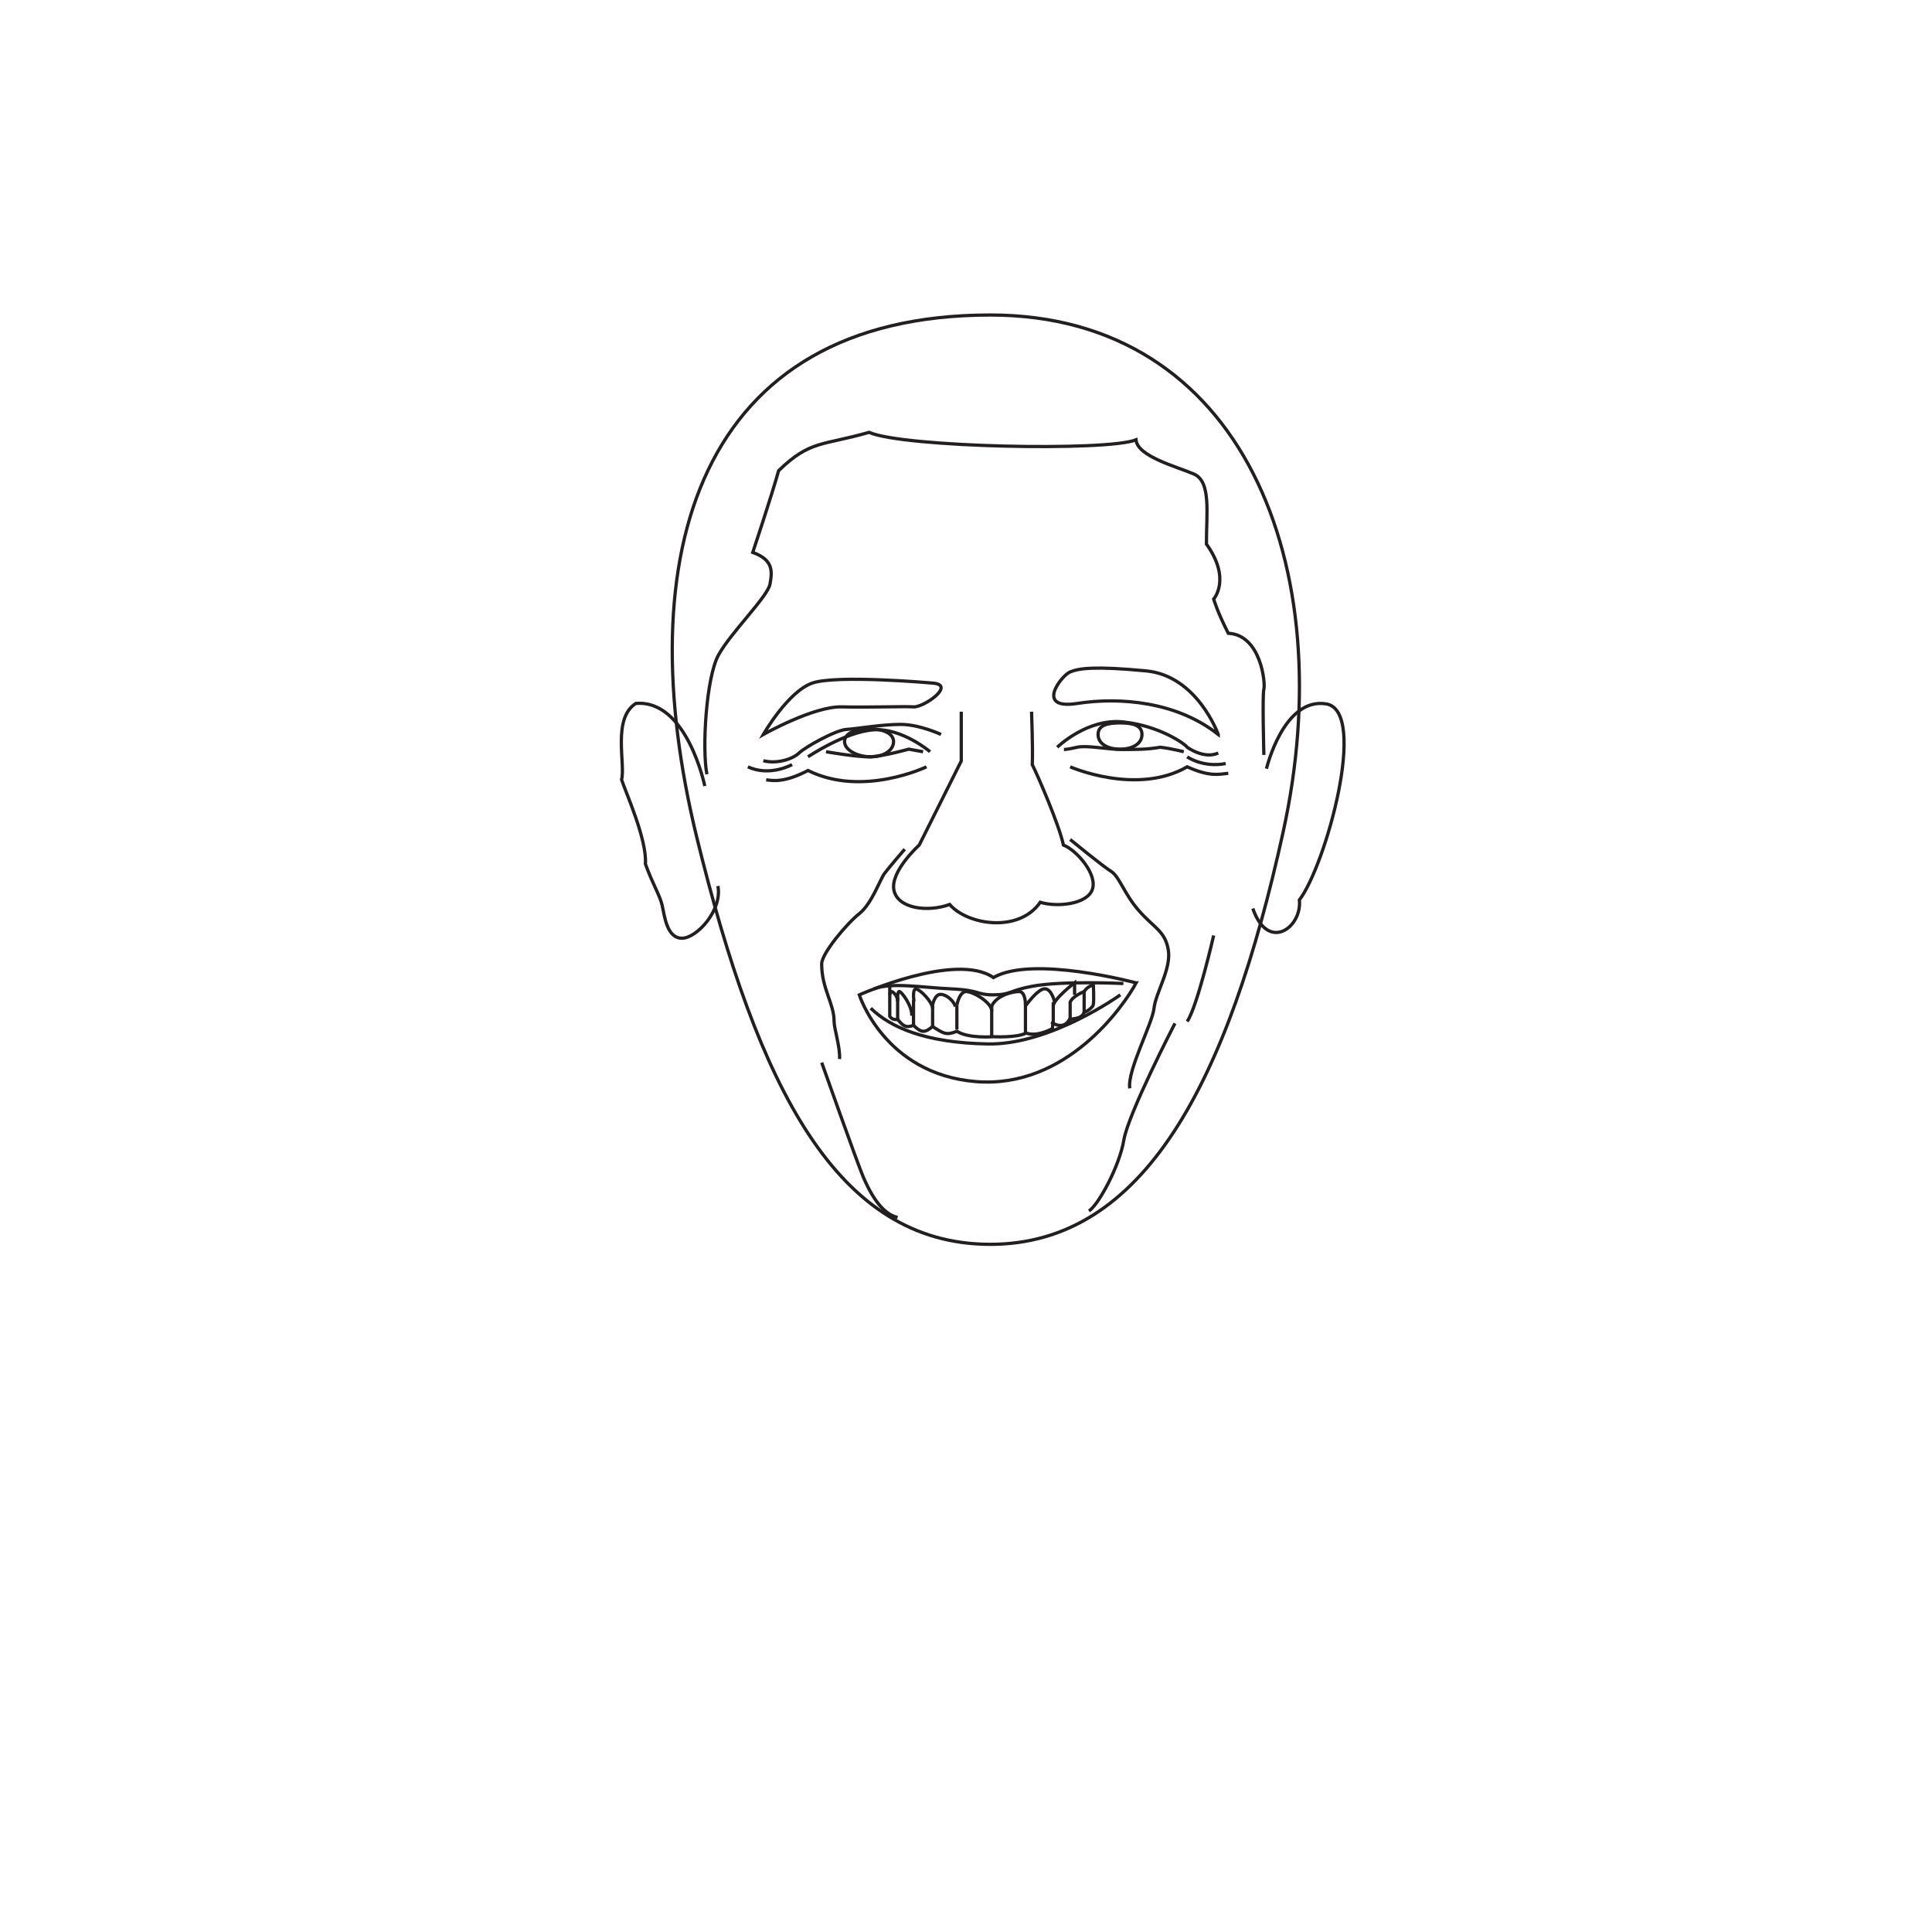
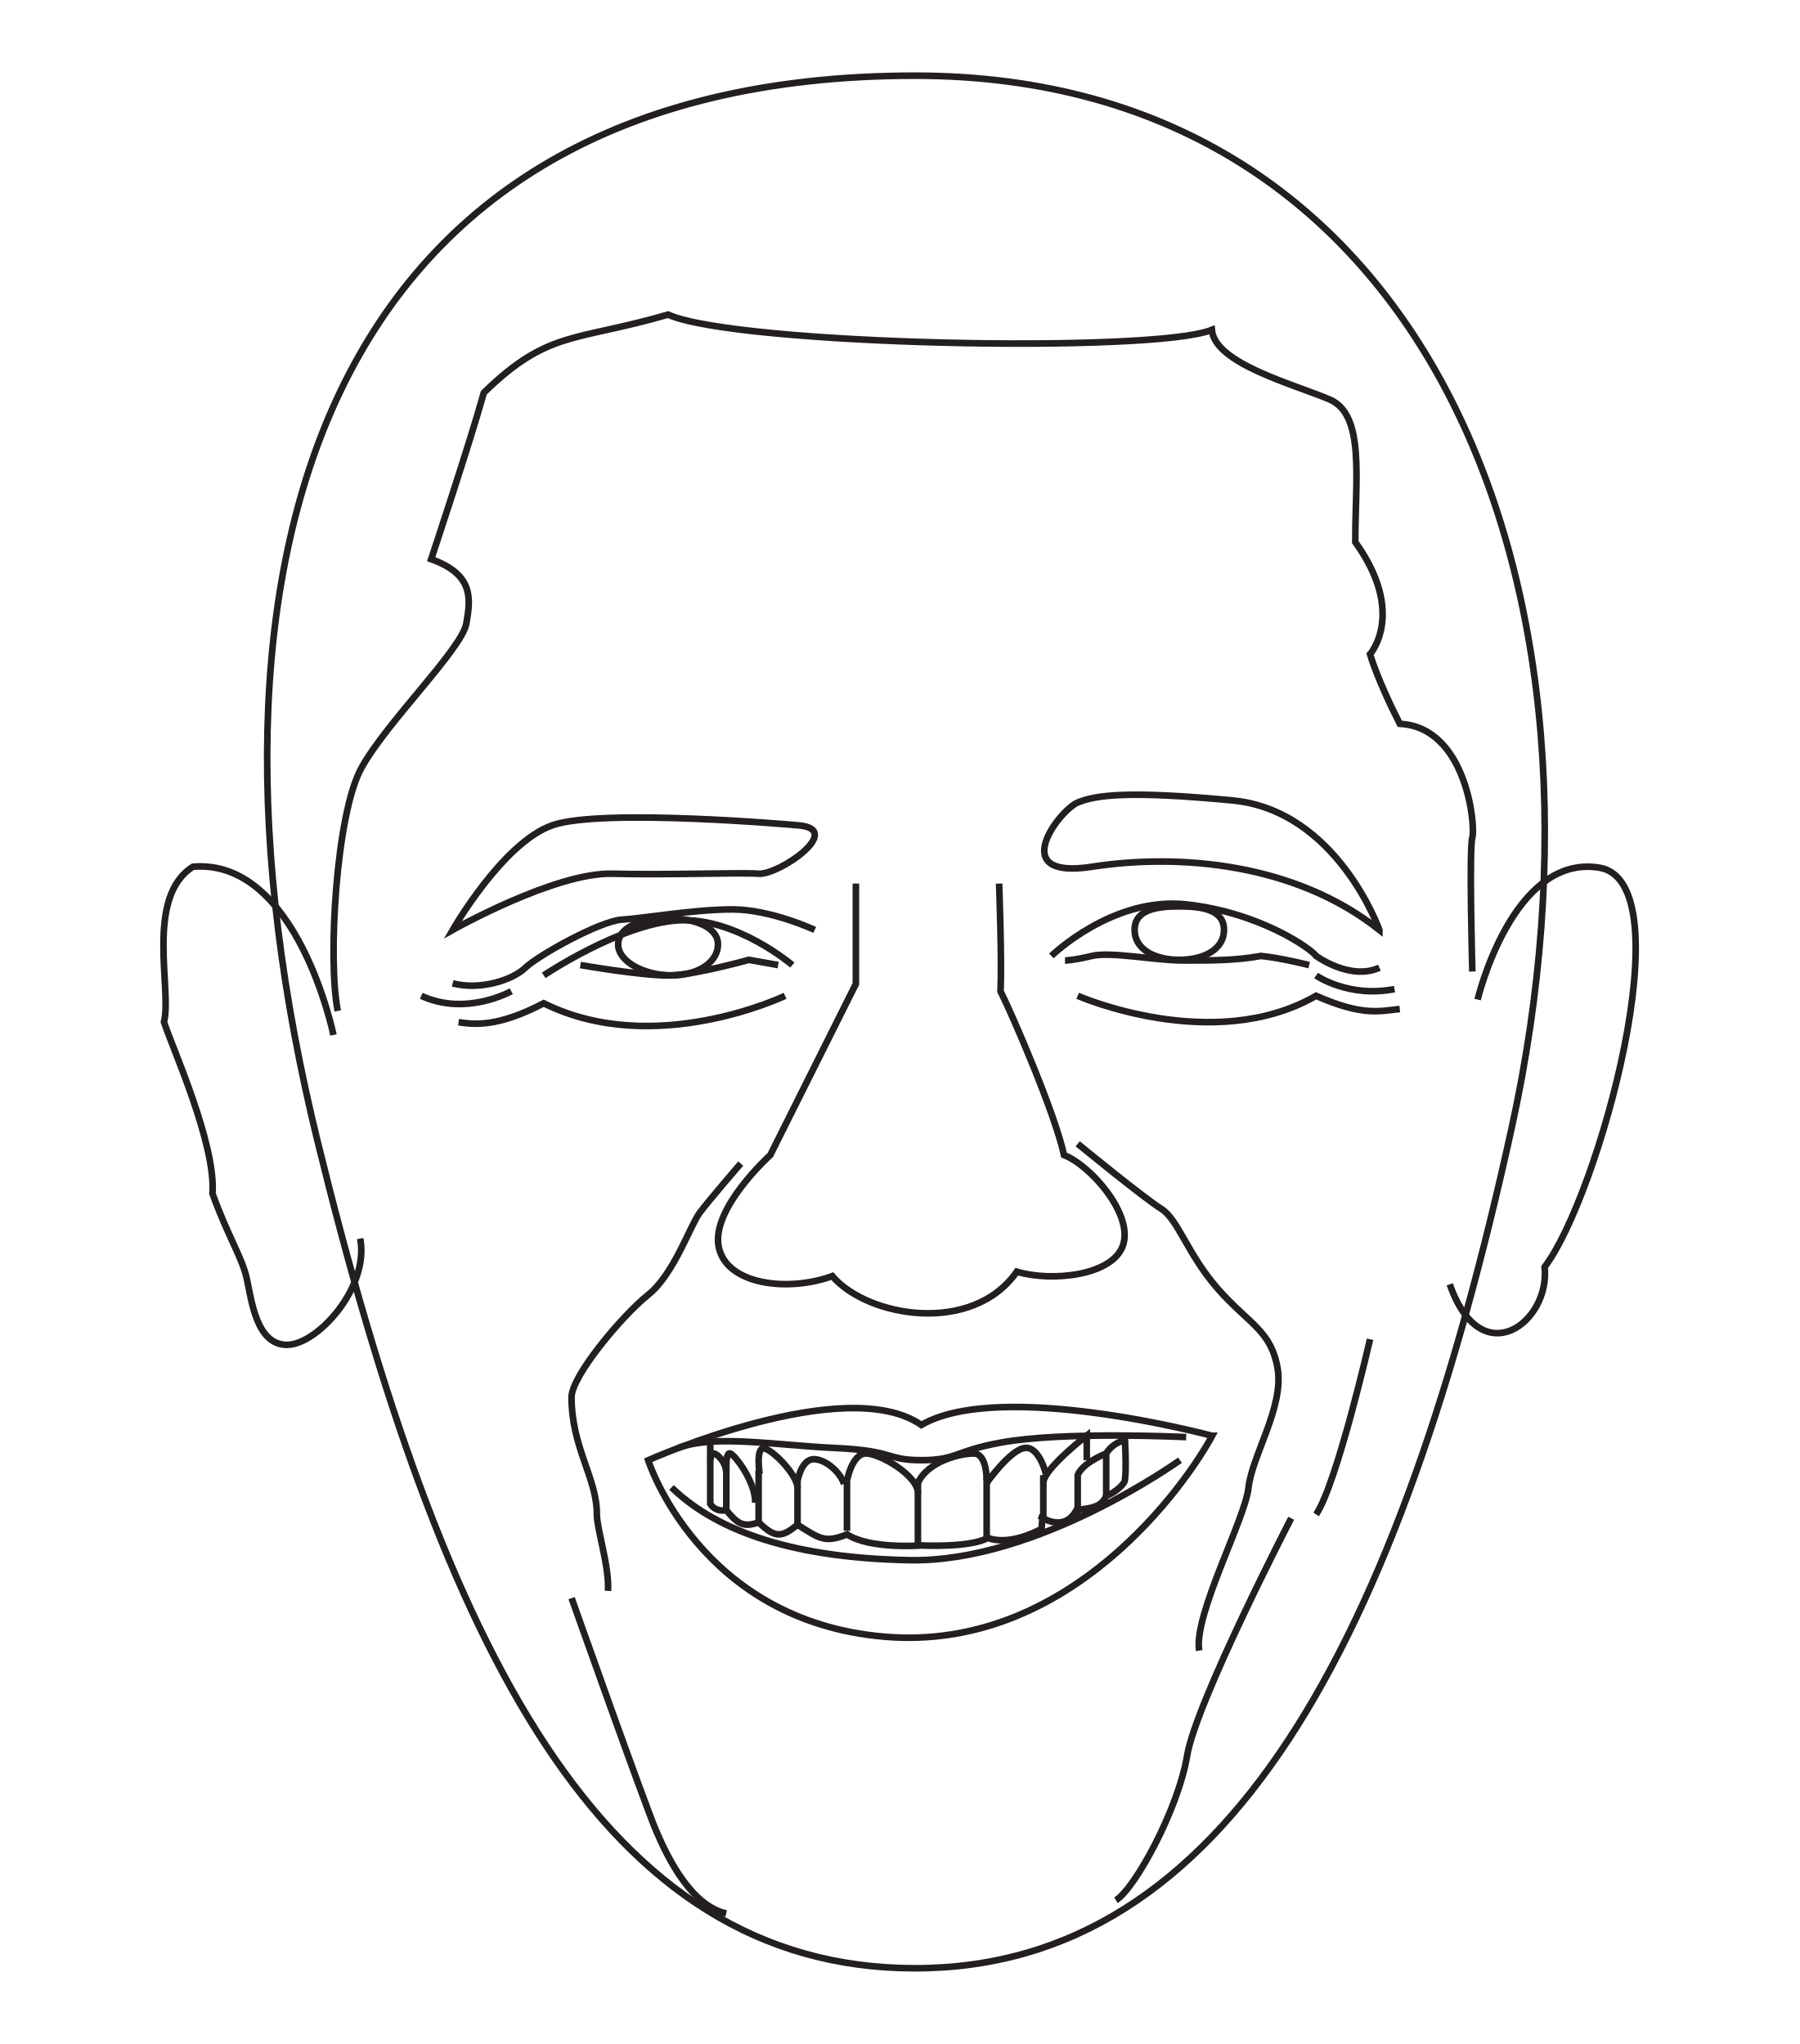
- <svg xmlns="http://www.w3.org/2000/svg" id="Layer_2" data-name="Layer 2" viewBox="0 0 595.28 595.28">
+ <svg xmlns="http://www.w3.org/2000/svg" id="Layer_2" data-name="Layer 2" viewBox="166.72 85.61 272.14 309.25">
  <path d="M296.18,219.29v15.18l-12.95,25.9s-8.93,8.04-7.81,13.84,10.49,6.92,17.19,4.47c5.36,6.25,21.21,8.93,27.91-.67,5.13,1.56,14.51.67,16.07-4.02s-4.91-12.06-8.93-13.62c-1.34-6.25-7.81-21.21-9.6-24.78.22-4.69-.22-16.3-.22-16.3" fill="none" stroke="#231f20" stroke-miterlimit="10" />
  <g>
    <path d="M350.06,302.84s-31.96-8.6-43.98-1.64c-11.54-7.99-41.32,5.34-41.32,5.34,0,0,7.72,24.32,35.76,26.7s45.76-23.36,49.55-30.4Z" fill="none" stroke="#231f20" stroke-miterlimit="10" />
    <path d="M269.32,304.69c5.39-2.1,14.77-.41,23.79,0s7.58,1.84,12.97,1.84,4.95-1.37,12.02-2.66c9.52-1.75,28.04-.83,28.04-.83" fill="none" stroke="#231f20" stroke-miterlimit="10" />
    <path d="M345.2,306.53s-21.49,15.48-40.85,15.13-30.02-5.15-36.06-11.01" fill="none" stroke="#231f20" stroke-miterlimit="10" />
  </g>
  <g>
    <path d="M274.15,303.74v9.4s.68,1.27,2.43.96c1.57,1.84,2.38,2.74,4.88,1.84,2.38,2.23,3.38,2.47,5.88.35,3.38,2.13,4.13,2.8,7.51,1.47,3.5,2.29,11.22,1.67,11.22,1.67,0,0,7.31.38,10.06-1.13,3.02,1.07,6.76-.63,8.14-1.38.25-2.63,0-1.75,0-1.75,0,0,3.38,2.36,5.26-1.07,1.5-.31,3.75-.18,4.51-2.18,1.25-.38,2.71-1.75,2.8-2.25.33-1.5,0-6.86,0-6.86" fill="none" stroke="#231f20" stroke-miterlimit="10" />
    <line x1="305.56" y1="309.97" x2="305.56" y2="319.5" fill="none" stroke="#231f20" stroke-miterlimit="10" />
    <line x1="294.83" y1="317.21" x2="294.83" y2="309.65" fill="none" stroke="#231f20" stroke-miterlimit="10" />
    <line x1="315.96" y1="318.38" x2="315.96" y2="309.1" fill="none" stroke="#231f20" stroke-miterlimit="10" />
    <line x1="324.53" y1="315.32" x2="324.53" y2="308.79" fill="none" stroke="#231f20" stroke-miterlimit="10" />
    <line x1="287.35" y1="316.29" x2="287.35" y2="309.65" fill="none" stroke="#231f20" stroke-miterlimit="10" />
    <line x1="281.47" y1="315.94" x2="281.47" y2="308.08" fill="none" stroke="#231f20" stroke-miterlimit="10" />
    <line x1="276.58" y1="314.1" x2="276.58" y2="307.26" fill="none" stroke="#231f20" stroke-miterlimit="10" />
    <path d="M336.98,303.48s-1.83.25-2.94,2.04v6.39" fill="none" stroke="#231f20" stroke-miterlimit="10" />
    <path d="M334.03,305.52s-3.56,1.38-4.3,3.27v5.95" fill="none" stroke="#231f20" stroke-miterlimit="10" />
    <path d="M331.1,306.53v-3.73s-6.57,5.08-6.57,7.17" fill="none" stroke="#231f20" stroke-miterlimit="10" />
    <path d="M324.97,308.79s-.96-4.28-3.17-4.12-5.84,5.3-5.84,5.3" fill="none" stroke="#231f20" stroke-miterlimit="10" />
    <path d="M315.96,309.65s.09-4.1-1.93-4.13-6.96,1.16-8.47,4.45" fill="none" stroke="#231f20" stroke-miterlimit="10" />
    <path d="M294.83,309.65s.73-4.05,2.81-4.13,7.93,3.33,7.93,6.01" fill="none" stroke="#231f20" stroke-miterlimit="10" />
    <path d="M287.35,309.65s.6-3.34,2.52-3.27,4.05,2.15,4.51,3.75" fill="none" stroke="#231f20" stroke-miterlimit="10" />
    <path d="M281.62,308.6s-.6-3.92.61-3.86,5.05,3.91,5.14,6.01" fill="none" stroke="#231f20" stroke-miterlimit="10" />
    <path d="M276.58,308.08s-.14-2.91.63-2.56,3.79,4.31,3.74,7.45" fill="none" stroke="#231f20" stroke-miterlimit="10" />
    <path d="M274.15,306.53s.09-1.08.57-1.01,1.84,1.25,1.85,3" fill="none" stroke="#231f20" stroke-miterlimit="10" />
  </g>
  <path d="M395.37,256.28c-16.94,77.23-42.95,127.12-90.24,127.12s-71.5-48.23-90.35-125.02c-21.54-87.72.53-161.32,90.35-161.32,77.74,0,108.21,77.27,90.24,159.22Z" fill="none" stroke="#231f20" stroke-miterlimit="10" />
  <g>
    <path d="M390.22,236.84s5.25-22.06,18.38-19.96-.19,49.9-8.24,60.41c.88,8.4-9.62,16.28-14.35,2.63" fill="none" stroke="#231f20" stroke-miterlimit="10" />
    <path d="M217.16,242.2s-5.49-26.74-21.24-25.46c-7.33,4.58-3.14,18.76-4.4,23.49,1.22,3.79,7.88,18.46,7.34,25.97,2.32,6.43,4.48,9.65,5.19,12.87s1.43,10.01,6.07,10.01,12.51-8.76,11.08-16.08" fill="none" stroke="#231f20" stroke-miterlimit="10" />
  </g>
  <g>
    <path d="M375.36,226.3s-6.41-18.09-22.23-19.59-20.67-.81-23.4.32-10.94,11.75,2.15,9.72,30.67-.61,43.48,9.56Z" fill="none" stroke="#231f20" stroke-miterlimit="10" />
    <path d="M287.37,210.47s-29.57-2.64-37.1,0-15.07,15.83-15.07,15.83c0,0,15.45-8.71,24.12-8.5s19.07-.21,22.16,0,13.18-6.78,5.9-7.33Z" fill="none" stroke="#231f20" stroke-miterlimit="10" />
  </g>
  <g>
    <path d="M325.75,230.24s9.23-9.01,20.39-7.8,18.96,6.76,19.65,7.8c0,0,5.15,3.79,9.58,1.78" fill="none" stroke="#231f20" stroke-miterlimit="10" />
    <path d="M327.81,230.93s1.19,0,4.07-.69,9.47.69,13.88.69,7.89,0,11.7-.69c3.29.35,7.28,1.39,7.28,1.39" fill="none" stroke="#231f20" stroke-miterlimit="10" />
    <path d="M286.57,231.62s-8.52-7.28-17.26-6.76-20.35,8.32-20.35,8.32" fill="none" stroke="#231f20" stroke-miterlimit="10" />
    <path d="M284.42,231.62l-4.43-.79s-7.8,2.18-11.7,2.35-13.78-1.56-13.78-1.56" fill="none" stroke="#231f20" stroke-miterlimit="10" />
    <path d="M329.73,236.27s20.49,8.98,36.06,0c7.08,3.15,9.75,2.29,12.66,2" fill="none" stroke="#231f20" stroke-miterlimit="10" />
    <path d="M285.47,236.27s-19.74,9.49-36.51,1.13c-7.05,3.69-10.55,3.2-12.88,2.87" fill="none" stroke="#231f20" stroke-miterlimit="10" />
    <path d="M289.95,226.3s-6.62-3.1-12.45-3.1-13.42,1.35-16.72,1.55-12.64,5.39-14.59,7.27-6.82,3.45-11,2.37" fill="none" stroke="#231f20" stroke-miterlimit="10" />
    <path d="M244.05,235.58s-6.81,3.85-13.61.69" fill="none" stroke="#231f20" stroke-miterlimit="10" />
    <path d="M351.86,226.3c0,2.94-3.03,4.53-6.76,4.53s-6.76-1.59-6.76-4.53,3.03-3.56,6.76-3.56,6.76.62,6.76,3.56Z" fill="none" stroke="#231f20" stroke-miterlimit="10" />
    <path d="M275.32,228.5c0,2.58-2.86,4.68-7.03,4.68s-8.07-2.1-8.07-4.68,3.38-3.94,7.55-3.94,7.55,1.36,7.55,3.94Z" fill="none" stroke="#231f20" stroke-miterlimit="10" />
    <path d="M365.79,233.2s4.86,3.42,11.86,2.06" fill="none" stroke="#231f20" stroke-miterlimit="10" />
  </g>
  <g>
    <path d="M329.73,258.66s10.01,8.21,12.61,9.82,3.97,6.86,8.59,12.13,8.05,6.24,9.04,12.05-3.89,13.22-4.4,18.01-8.31,19.21-7.47,24.67" fill="none" stroke="#231f20" stroke-miterlimit="10" />
    <path d="M278.76,261.65s-4.75,5.51-6.19,7.42-3.91,9.34-7.82,12.45-11.58,12.27-11.58,15.48c0,7.65,3.85,12.23,3.83,17.73,0,2.25,1.92,7.98,1.68,11.58" fill="none" stroke="#231f20" stroke-miterlimit="10" />
  </g>
  <g>
    <path d="M373.95,288.23s-4.99,21.8-8.16,26.51" fill="none" stroke="#231f20" stroke-miterlimit="10" />
    <path d="M362.02,315.32s-14.38,27.77-15.74,35.92-7.87,20.08-10.77,21.87" fill="none" stroke="#231f20" stroke-miterlimit="10" />
    <path d="M253.18,327.4s10.98,30.97,12.79,35.21,5.35,11.35,10.6,12.5" fill="none" stroke="#231f20" stroke-miterlimit="10" />
  </g>
  <path d="M389.42,232.6s-.51-18.47,0-20.27-.88-16.7-10.97-17.21c-3.41-6.68-4.5-10.53-4.5-10.53,0,0,5.51-6.17-2.23-16.96-.03-9.51,1.51-19.27-3.88-21.58s-17.35-5.4-17.82-10.53c-8.94,3.6-71.95,2.31-82.25-2.31-14.15,4.11-18.11,2.31-27.87,11.82-2.06,7.45-7.96,25.18-7.96,25.18,6.42,2.31,6,5.91,5.31,9.76s-12.05,14.9-15.87,21.84-5.11,29.06-3.57,36.75" fill="none" stroke="#231f20" stroke-miterlimit="10" />
</svg>
